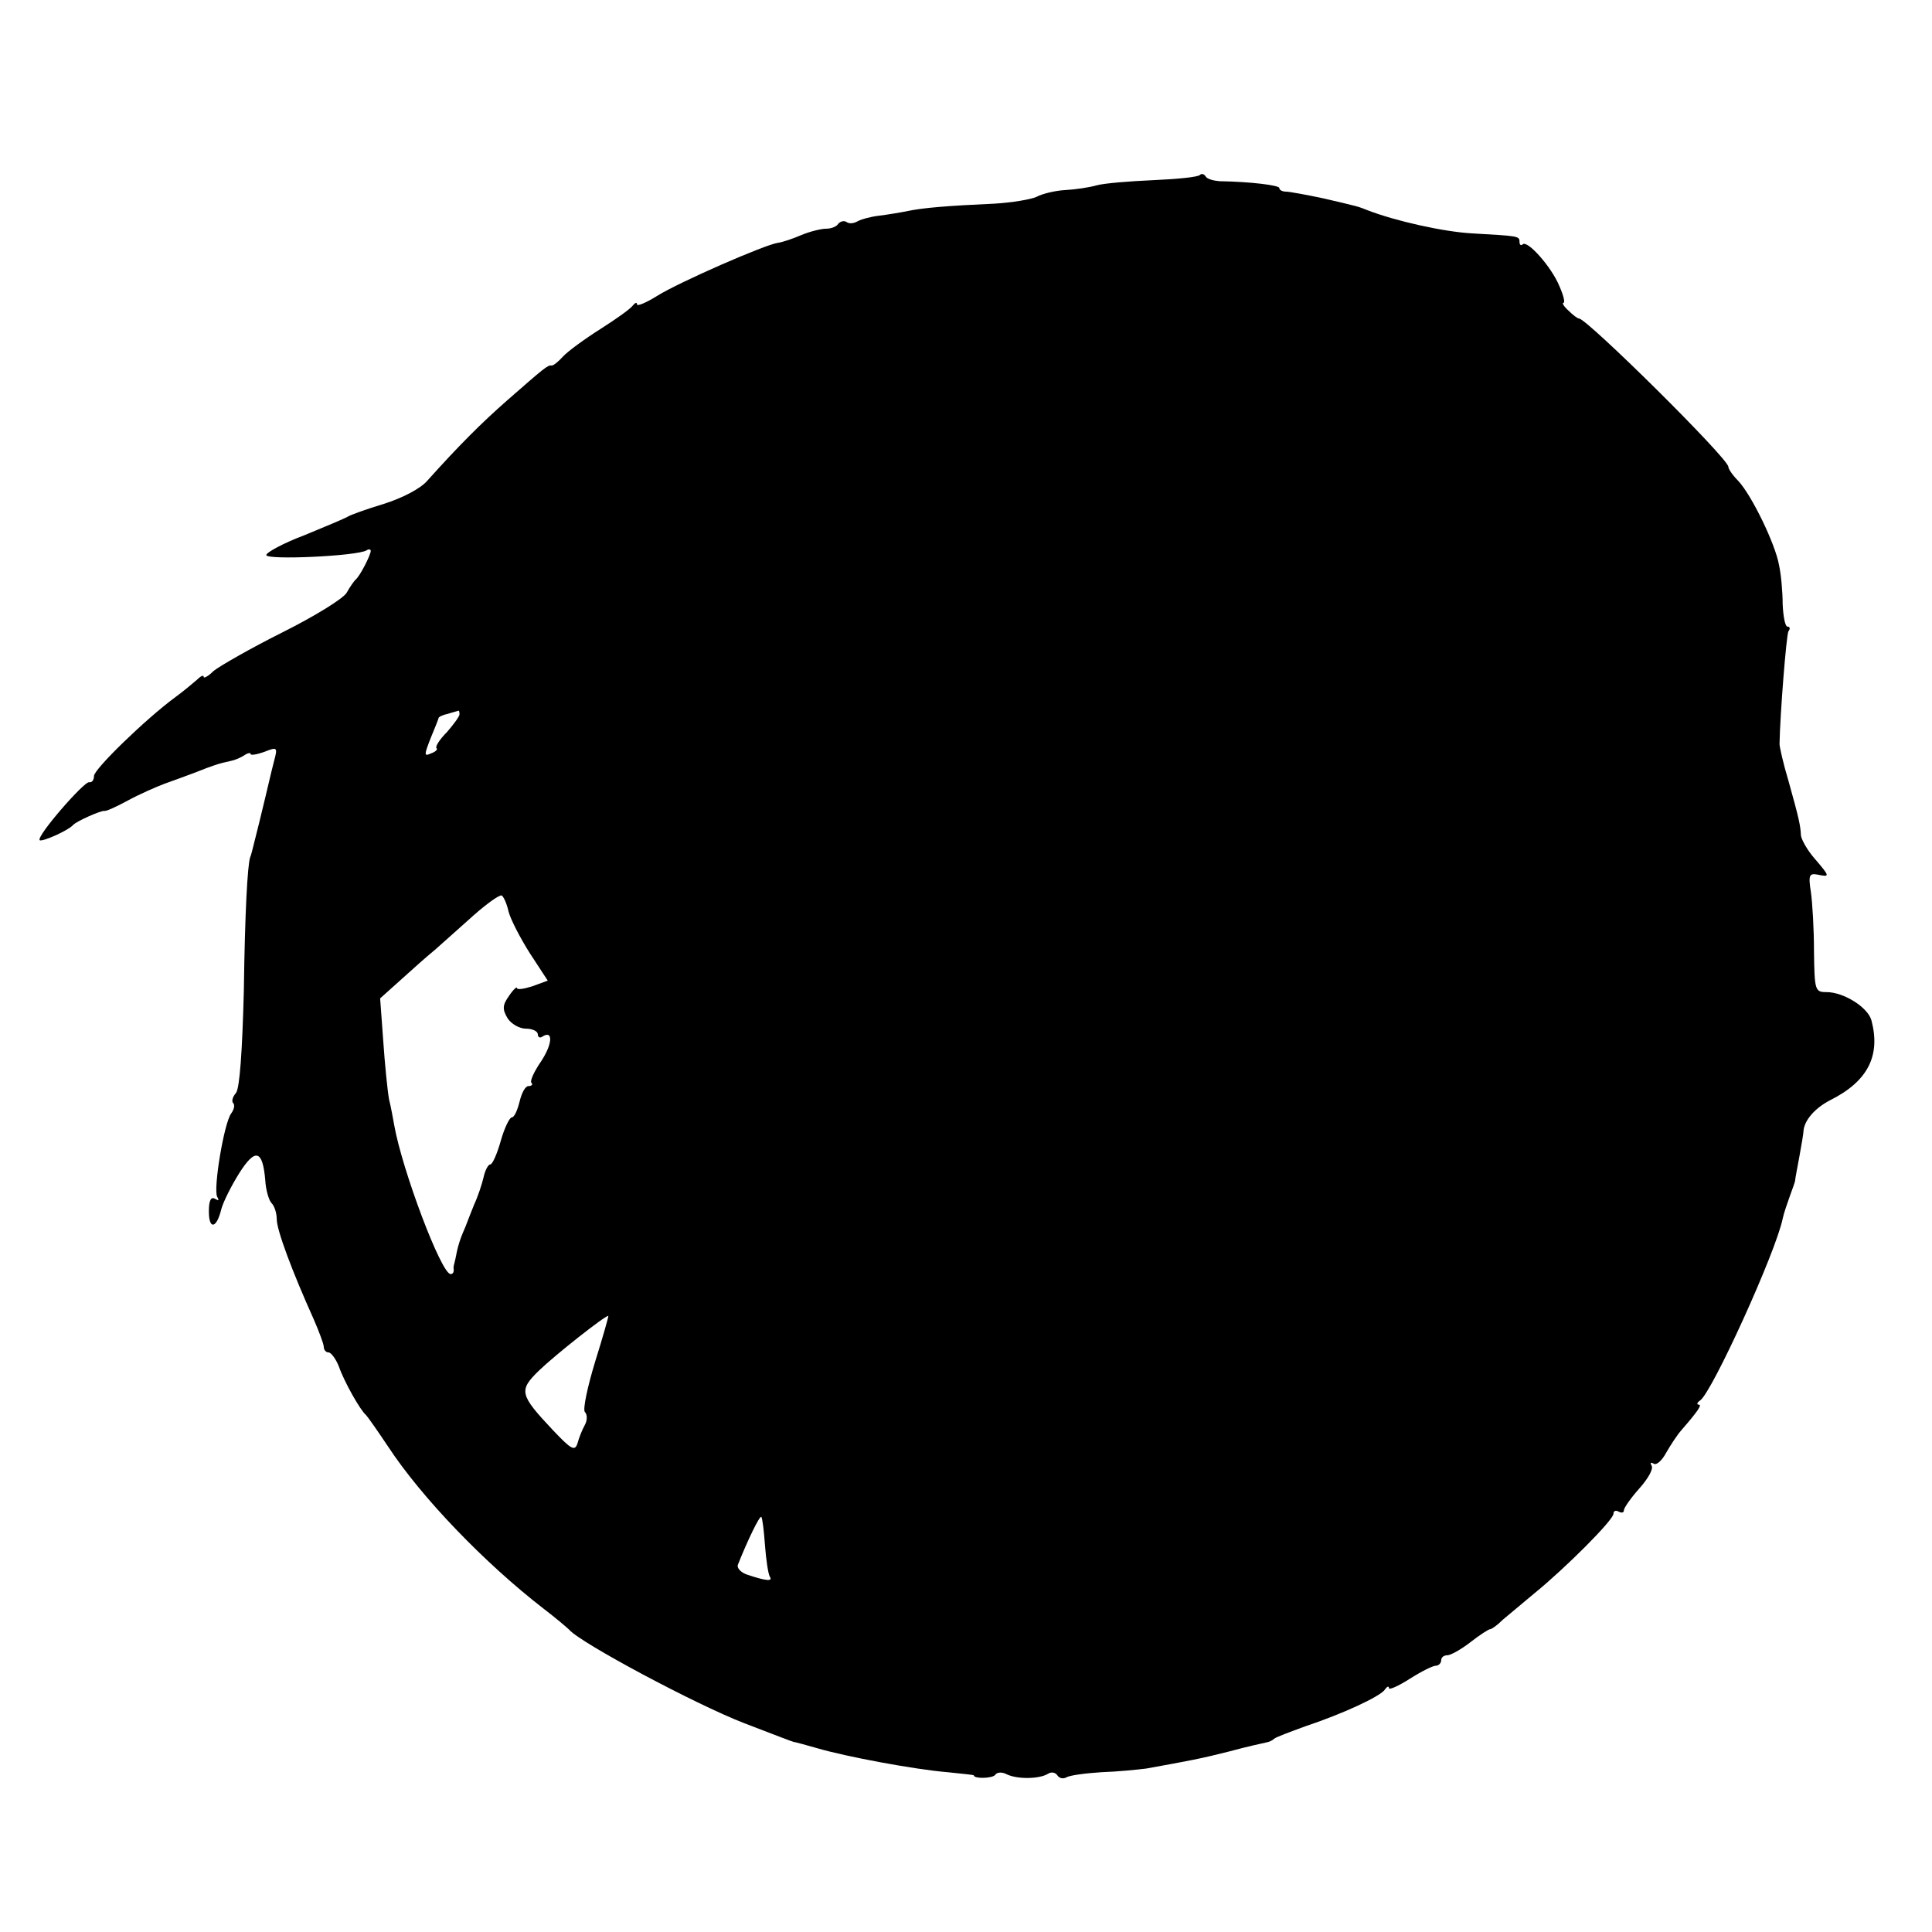
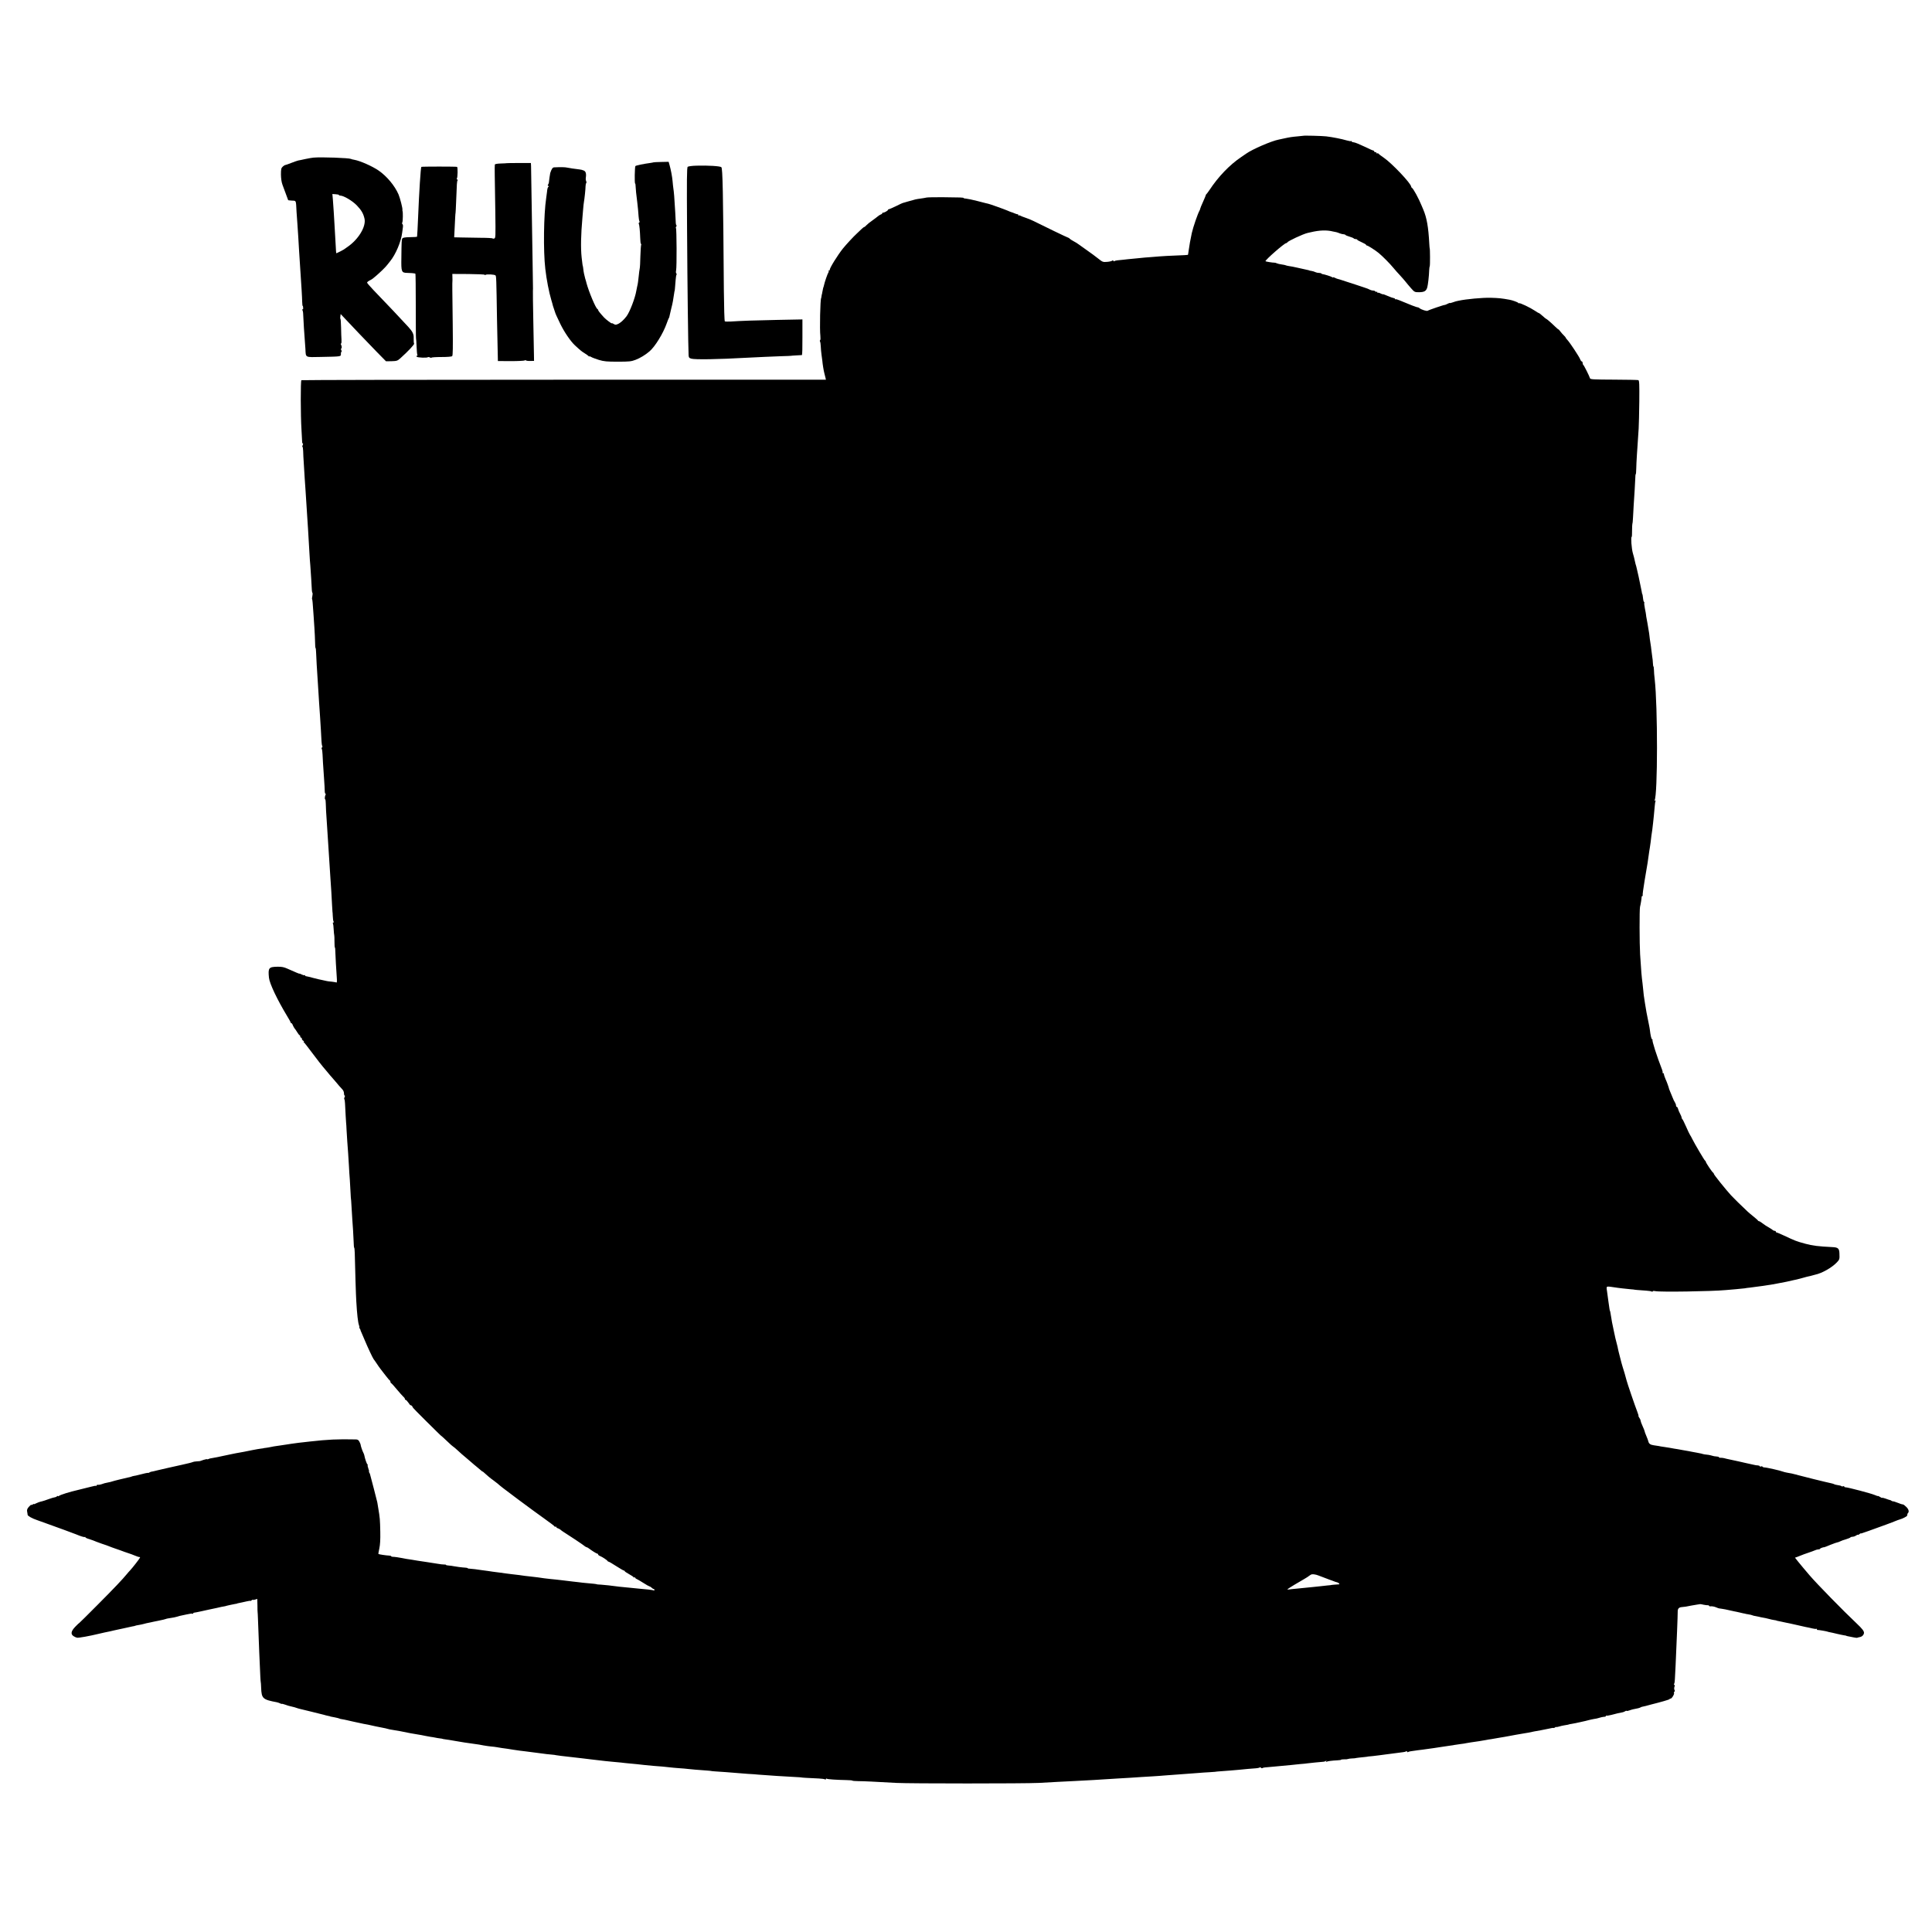
- <svg xmlns="http://www.w3.org/2000/svg" version="1.0" width="370pt" height="370pt" viewBox="0 0 370 370" preserveAspectRatio="xMidYMid meet">
-   <g transform="translate(0,370) scale(0.1,-0.1)" fill="#000000" stroke="none">
-     <path d="M2298 3365 c-3 -4 -43 -8 -89 -10 -46 -2 -95 -6 -109 -10 -14 -4 -41 -8 -60 -9 -19 -1 -44 -7 -55 -13 -11 -5 -47 -11 -80 -13 -90 -4 -137 -8 -166 -14 -14 -3 -39 -7 -55 -9 -17 -2 -35 -7 -42 -11 -7 -4 -16 -5 -21 -1 -5 3 -12 1 -16 -4 -3 -5 -13 -9 -23 -9 -9 0 -30 -5 -47 -12 -16 -7 -37 -14 -45 -15 -24 -3 -191 -76 -232 -102 -21 -13 -38 -20 -38 -16 0 5 -4 3 -8 -2 -4 -6 -32 -26 -62 -45 -30 -19 -63 -43 -72 -53 -9 -10 -19 -18 -22 -17 -7 1 -13 -4 -85 -67 -50 -44 -92 -86 -153 -154 -13 -15 -48 -33 -83 -44 -33 -10 -64 -21 -70 -25 -5 -3 -43 -19 -82 -35 -40 -15 -73 -33 -73 -38 0 -10 174 -2 192 9 4 3 8 2 8 -1 0 -8 -21 -49 -29 -55 -3 -3 -11 -14 -17 -25 -6 -11 -61 -45 -123 -76 -62 -31 -121 -65 -132 -74 -10 -10 -19 -15 -19 -11 0 4 -6 1 -13 -6 -8 -7 -26 -22 -41 -33 -56 -41 -156 -138 -156 -151 0 -8 -4 -13 -9 -12 -9 3 -102 -104 -95 -111 4 -4 54 18 64 29 6 7 53 28 60 27 3 -1 23 8 45 20 22 12 54 26 70 32 17 6 44 16 60 22 30 12 44 17 68 22 6 1 18 6 24 10 7 5 13 6 13 3 0 -3 12 -1 26 4 25 10 26 9 19 -17 -8 -31 -8 -34 -28 -116 -15 -60 -16 -65 -18 -69 -5 -16 -10 -105 -12 -255 -3 -117 -8 -187 -15 -196 -7 -8 -9 -17 -5 -20 3 -4 1 -12 -4 -19 -14 -18 -35 -146 -27 -160 4 -7 3 -8 -4 -4 -8 5 -12 -3 -12 -24 0 -36 15 -33 24 5 4 14 19 44 34 68 31 49 45 45 50 -13 1 -19 7 -39 12 -44 6 -6 10 -20 10 -31 0 -21 30 -101 71 -192 10 -23 19 -47 19 -52 0 -6 4 -11 9 -11 5 0 14 -12 20 -27 10 -29 41 -84 52 -93 3 -3 22 -30 42 -60 65 -99 186 -224 297 -310 25 -19 47 -38 50 -41 21 -25 242 -143 335 -179 73 -28 91 -35 95 -36 3 0 23 -6 45 -12 54 -16 188 -41 250 -46 28 -3 50 -5 50 -6 0 -7 36 -6 41 1 3 5 13 6 22 1 21 -10 63 -9 79 1 6 4 14 3 18 -3 4 -6 11 -7 17 -4 6 4 36 8 67 10 31 1 70 5 86 7 83 15 105 19 160 33 33 9 65 16 70 17 6 1 12 4 15 7 3 3 30 13 60 24 72 24 143 57 152 70 4 6 8 8 8 3 0 -4 18 4 40 18 22 14 44 25 50 25 5 0 10 5 10 10 0 6 5 10 12 10 6 0 26 11 44 25 18 14 35 25 38 25 3 0 14 8 24 18 11 9 38 32 61 51 59 48 151 140 151 152 0 6 5 7 10 4 6 -3 10 -2 10 3 0 4 13 23 30 42 16 18 27 37 23 43 -3 6 -2 7 4 4 5 -4 16 6 24 21 8 14 21 34 29 43 33 38 40 49 33 49 -4 0 -3 4 3 8 23 16 145 284 158 348 2 10 9 30 14 44 5 14 10 27 10 30 0 3 4 23 8 45 4 22 8 45 8 50 2 20 22 43 51 58 72 36 97 85 79 153 -7 25 -53 54 -86 54 -22 0 -23 3 -24 78 0 42 -3 94 -6 114 -5 32 -3 36 13 33 24 -5 24 -4 -6 31 -14 16 -25 36 -26 44 -1 19 -3 30 -24 105 -10 33 -17 65 -17 70 1 57 13 208 17 216 4 5 3 9 -2 9 -4 0 -8 19 -9 43 0 23 -3 57 -7 75 -7 40 -52 133 -78 161 -11 11 -19 23 -19 27 0 16 -271 284 -286 284 -3 0 -12 7 -20 15 -9 8 -13 15 -10 15 4 0 0 15 -8 33 -15 36 -61 88 -70 79 -3 -3 -6 -1 -6 5 0 11 -2 11 -90 16 -56 3 -148 24 -200 44 -20 8 -17 7 -85 23 -33 7 -66 13 -72 13 -7 0 -13 3 -13 7 0 5 -53 12 -115 13 -11 1 -23 4 -26 9 -3 5 -8 6 -11 3z m-1418 -1033 c0 -4 -11 -19 -24 -34 -14 -14 -23 -28 -20 -31 3 -2 -2 -7 -11 -10 -13 -6 -13 -3 0 30 8 19 15 37 15 38 0 2 8 6 18 8 9 3 18 5 20 6 1 0 2 -2 2 -7z m94 -378 c4 -15 22 -50 41 -80 l34 -52 -30 -11 c-16 -5 -29 -7 -29 -3 0 3 -7 -3 -15 -15 -13 -18 -13 -26 -3 -43 7 -11 23 -20 35 -20 13 0 23 -5 23 -11 0 -5 4 -8 9 -4 21 13 19 -15 -3 -48 -13 -19 -22 -38 -18 -41 3 -3 0 -6 -6 -6 -6 0 -13 -13 -17 -30 -4 -16 -10 -30 -15 -30 -4 0 -14 -20 -21 -45 -7 -25 -16 -45 -20 -45 -4 0 -10 -11 -13 -25 -3 -13 -11 -37 -18 -52 -6 -15 -12 -30 -13 -33 -1 -3 -5 -13 -9 -22 -4 -9 -9 -25 -11 -35 -2 -10 -4 -20 -5 -23 -1 -3 -2 -8 -1 -12 0 -5 -2 -8 -6 -8 -18 0 -93 200 -108 285 -2 11 -6 34 -10 50 -3 17 -8 67 -11 111 l-6 82 39 35 c21 19 50 45 66 58 15 13 48 43 74 66 26 23 50 40 54 38 4 -3 10 -17 13 -31z m166 -861 c-15 -49 -24 -92 -20 -97 5 -5 5 -16 0 -25 -5 -9 -11 -24 -14 -35 -5 -16 -12 -12 -47 25 -64 68 -66 76 -27 114 31 30 126 105 133 105 1 0 -10 -39 -25 -87z m325 -352 c2 -27 6 -54 9 -60 7 -10 -6 -9 -42 3 -13 4 -21 13 -19 19 19 48 42 95 45 92 2 -2 5 -26 7 -54z" />
+ <svg xmlns="http://www.w3.org/2000/svg" version="1.0" width="2400pt" height="2400pt" viewBox="0 0 2400 2400" preserveAspectRatio="xMidYMid meet">
+   <g transform="translate(0,2400) scale(0.1,-0.1)" fill="#000000" stroke="none">
+     <path d="M16187 22313 c-1 0 -31 -4 -67 -7 -71 -6 -102 -11 -170 -26 -25 -6 -54 -12 -65 -14 -90 -17 -328 -120 -405 -175 -21 -14 -48 -33 -60 -41 -143 -96 -285 -243 -395 -410 -17 -25 -34 -48 -38 -51 -5 -3 -8 -9 -8 -13 0 -3 -15 -40 -34 -82 -19 -42 -35 -80 -35 -85 0 -5 -5 -17 -10 -27 -20 -33 -80 -208 -95 -277 -15 -66 -33 -168 -40 -224 -3 -25 -7 -46 -8 -47 -2 -2 -68 -5 -147 -8 -80 -3 -172 -8 -205 -11 -33 -3 -89 -7 -125 -10 -36 -2 -87 -7 -115 -10 -27 -2 -74 -7 -102 -10 -29 -3 -77 -7 -105 -11 -29 -3 -64 -6 -78 -8 -14 -1 -31 -6 -38 -10 -7 -4 -12 -2 -12 5 0 8 -4 8 -13 1 -7 -6 -36 -13 -65 -15 -50 -4 -55 -3 -111 42 -32 25 -90 69 -130 96 -40 28 -87 61 -105 75 -18 14 -50 34 -72 45 -21 11 -42 25 -46 30 -4 6 -11 10 -15 11 -8 0 -334 158 -433 208 -25 13 -70 31 -100 41 -30 10 -60 22 -66 26 -6 5 -14 6 -17 2 -4 -3 -7 -1 -7 5 0 7 -3 11 -7 10 -5 -1 -21 4 -38 11 -16 7 -34 14 -40 15 -5 1 -28 10 -50 20 -36 16 -236 87 -242 86 -2 0 -4 0 -5 1 -2 0 -10 2 -18 4 -8 2 -59 15 -113 29 -53 14 -113 26 -132 28 -19 1 -35 5 -35 8 0 7 -39 8 -252 10 -101 1 -194 -1 -208 -4 -14 -3 -45 -9 -70 -12 -64 -9 -69 -10 -151 -34 -41 -12 -75 -22 -76 -22 -1 1 -39 -17 -83 -39 -44 -21 -85 -39 -90 -39 -6 0 -10 -4 -10 -8 0 -10 -50 -37 -62 -34 -5 1 -8 -2 -8 -7 0 -5 -8 -12 -18 -15 -10 -4 -27 -14 -38 -24 -11 -9 -42 -33 -69 -52 -28 -19 -60 -45 -71 -57 -12 -13 -24 -23 -28 -23 -4 0 -17 -10 -30 -22 -13 -13 -41 -39 -62 -59 -41 -37 -132 -136 -172 -185 -67 -84 -169 -248 -164 -266 1 -5 -3 -8 -10 -8 -6 0 -8 -3 -5 -7 4 -3 3 -11 -2 -17 -10 -13 -49 -126 -55 -159 -3 -12 -5 -22 -6 -22 -2 0 -9 -33 -15 -65 -2 -14 -4 -26 -6 -27 -1 -2 -3 -12 -4 -23 -1 -11 -3 -21 -4 -22 -12 -15 -20 -393 -10 -471 3 -26 2 -50 -3 -53 -5 -3 -5 -11 -1 -17 4 -7 8 -34 9 -62 1 -27 5 -72 9 -100 4 -27 9 -61 10 -75 4 -47 17 -125 25 -155 4 -16 11 -42 14 -56 l6 -26 -3254 0 c-1789 0 -3257 -3 -3262 -6 -11 -6 -10 -439 1 -612 4 -66 8 -132 8 -147 0 -16 4 -28 9 -28 5 0 4 -9 -2 -20 -6 -11 -7 -20 -3 -20 4 0 8 -24 9 -53 0 -28 4 -99 8 -157 4 -58 9 -139 11 -180 3 -41 7 -106 10 -145 5 -73 11 -158 20 -310 3 -49 8 -126 11 -170 6 -101 11 -173 18 -305 3 -58 8 -128 11 -156 2 -28 7 -102 11 -165 3 -63 7 -126 8 -141 1 -15 4 -29 7 -33 4 -3 3 -21 -1 -40 -4 -19 -6 -36 -3 -39 4 -4 8 -43 18 -196 2 -36 7 -110 11 -165 4 -55 7 -133 8 -172 0 -40 3 -73 6 -73 3 0 6 -28 7 -62 1 -35 4 -99 7 -143 11 -170 16 -243 20 -315 3 -41 7 -113 10 -160 4 -47 8 -119 11 -160 2 -41 7 -120 11 -175 3 -55 7 -120 8 -145 1 -25 5 -50 9 -57 4 -6 3 -14 -3 -18 -6 -4 -7 -12 -3 -18 4 -7 9 -39 10 -72 2 -59 5 -99 19 -305 4 -58 8 -122 8 -142 0 -21 4 -38 9 -38 4 0 5 -5 2 -11 -10 -15 -14 -59 -5 -59 3 0 7 -24 7 -52 1 -49 3 -97 18 -313 3 -44 7 -114 10 -155 5 -84 13 -198 20 -310 3 -41 8 -111 10 -155 3 -44 7 -118 11 -165 3 -47 7 -121 9 -165 2 -44 5 -80 5 -80 1 0 3 -25 4 -55 1 -31 5 -61 10 -68 4 -7 2 -12 -4 -12 -6 0 -8 -5 -4 -11 3 -6 8 -39 9 -74 2 -35 5 -67 7 -72 2 -4 3 -41 3 -80 0 -40 2 -73 5 -73 3 0 6 -28 6 -63 2 -63 10 -200 18 -315 3 -34 1 -60 -3 -57 -5 2 -31 7 -57 10 -27 2 -56 6 -64 8 -8 2 -33 7 -55 12 -22 4 -74 16 -115 27 -41 11 -81 21 -87 21 -7 0 -13 4 -13 9 0 5 -4 7 -8 4 -5 -3 -20 1 -35 9 -15 8 -27 12 -27 10 0 -4 -44 15 -150 62 -42 19 -70 25 -123 24 -109 -2 -118 -14 -106 -136 7 -72 103 -274 227 -479 23 -37 42 -72 42 -77 0 -5 4 -9 9 -9 5 0 11 -8 15 -17 6 -19 27 -54 37 -63 3 -3 14 -20 24 -37 11 -18 23 -33 27 -33 4 0 8 -7 8 -15 0 -8 5 -15 10 -15 6 0 10 -7 10 -15 0 -7 8 -19 18 -24 9 -6 13 -11 7 -11 -7 0 -7 -3 0 -8 6 -4 56 -68 111 -142 56 -74 112 -147 125 -161 13 -15 40 -46 59 -70 19 -24 45 -54 57 -67 11 -12 36 -41 55 -64 18 -23 46 -54 62 -71 19 -18 29 -39 29 -58 0 -16 4 -29 9 -29 5 0 4 -8 -1 -19 -6 -10 -7 -21 -4 -25 4 -4 8 -28 9 -54 5 -103 13 -247 14 -247 1 0 3 -36 5 -80 2 -44 6 -109 9 -145 7 -86 15 -205 21 -310 2 -47 7 -123 11 -170 3 -47 7 -119 9 -160 2 -41 4 -75 5 -75 1 0 3 -29 5 -65 8 -131 16 -266 21 -325 2 -33 5 -95 7 -137 1 -43 4 -78 7 -78 3 0 6 -30 7 -68 5 -223 14 -520 19 -597 9 -160 21 -265 34 -299 5 -14 7 -26 4 -26 -4 0 -2 -6 4 -12 6 -7 10 -15 9 -18 0 -3 7 -21 16 -40 9 -19 27 -63 41 -96 32 -77 97 -216 108 -229 5 -5 21 -29 36 -51 15 -23 37 -55 49 -70 12 -16 41 -54 65 -84 23 -30 45 -56 50 -58 4 -2 8 -10 8 -17 0 -7 4 -15 9 -17 5 -1 37 -37 71 -78 34 -41 71 -82 81 -91 11 -9 19 -21 19 -28 0 -6 4 -11 10 -11 5 0 21 -17 35 -37 14 -21 25 -34 25 -30 0 4 6 2 14 -5 8 -7 13 -15 11 -18 -1 -3 78 -85 177 -182 98 -97 178 -176 178 -174 0 2 32 -27 72 -65 39 -38 74 -69 77 -69 3 0 29 -22 57 -48 27 -26 72 -65 98 -86 26 -21 60 -51 76 -65 16 -14 41 -36 57 -48 15 -12 38 -31 50 -42 12 -12 25 -21 28 -21 3 0 13 -8 23 -18 33 -31 76 -67 112 -92 19 -14 42 -32 52 -40 36 -32 58 -50 259 -200 114 -85 262 -193 328 -240 67 -47 121 -89 121 -93 0 -5 4 -5 10 -2 6 3 10 2 10 -4 0 -5 9 -13 20 -16 11 -3 26 -12 33 -18 7 -7 20 -16 29 -22 66 -41 263 -172 273 -183 8 -6 17 -12 22 -12 5 0 18 -7 28 -15 39 -30 96 -65 105 -65 6 0 10 -5 10 -10 0 -6 11 -15 25 -20 28 -11 88 -51 93 -62 2 -5 8 -8 13 -8 5 0 48 -25 94 -55 47 -30 90 -55 95 -55 6 0 10 -3 10 -7 0 -5 25 -21 55 -38 30 -16 55 -33 55 -38 0 -4 5 -5 10 -2 6 3 10 2 10 -3 0 -5 10 -14 23 -19 13 -6 50 -28 83 -49 32 -21 65 -39 71 -40 7 -1 20 -9 29 -18 8 -9 20 -16 25 -16 5 0 9 -5 9 -11 0 -5 -3 -8 -7 -6 -5 3 -35 7 -68 11 -33 3 -85 8 -115 11 -30 3 -75 8 -100 10 -104 9 -193 19 -280 31 -25 3 -67 7 -95 9 -27 1 -50 3 -50 4 0 3 -49 9 -125 15 -36 3 -81 8 -100 11 -19 2 -55 7 -80 9 -25 3 -84 10 -132 16 -47 5 -110 13 -140 15 -29 3 -64 7 -78 9 -49 8 -106 15 -160 21 -30 3 -66 7 -80 9 -30 5 -106 15 -164 21 -22 3 -54 7 -71 9 -16 2 -52 7 -80 11 -27 3 -66 8 -85 11 -19 3 -46 6 -60 9 -14 2 -47 7 -75 10 -27 4 -66 9 -85 12 -19 2 -47 5 -62 6 -16 0 -28 3 -28 6 0 3 -12 6 -28 7 -33 1 -131 14 -152 19 -8 3 -32 5 -53 7 -20 1 -37 5 -37 8 0 4 -10 6 -22 5 -12 -1 -53 4 -92 11 -39 6 -93 15 -121 19 -70 10 -86 13 -120 18 -31 6 -98 16 -138 22 -12 2 -35 6 -52 10 -39 8 -95 16 -117 16 -10 0 -18 3 -18 7 0 4 -12 7 -27 8 -34 1 -127 15 -132 20 -2 1 3 32 11 68 10 45 14 110 12 208 -3 152 -5 174 -24 286 -6 39 -12 75 -13 79 -1 7 -82 323 -90 348 -1 6 -6 16 -10 23 -5 6 -6 12 -3 12 3 0 -1 18 -9 40 -8 22 -11 40 -7 40 4 0 2 4 -3 8 -9 6 -32 73 -39 112 -1 8 -7 24 -13 35 -12 22 -33 86 -33 98 0 4 -6 20 -15 37 -12 23 -22 29 -47 29 -229 5 -345 -1 -568 -26 -114 -12 -193 -22 -230 -28 -14 -2 -43 -7 -65 -10 -22 -3 -58 -9 -80 -12 -22 -4 -47 -7 -55 -8 -8 -1 -33 -5 -55 -10 -22 -5 -51 -9 -65 -11 -14 -1 -25 -3 -25 -4 0 -1 -14 -3 -32 -5 -17 -2 -66 -10 -110 -19 -98 -20 -113 -23 -154 -30 -19 -3 -68 -12 -109 -21 -41 -9 -86 -18 -100 -21 -14 -2 -45 -9 -70 -15 -25 -5 -57 -11 -71 -13 -13 -1 -31 -6 -38 -10 -7 -4 -15 -6 -18 -3 -2 3 -22 -1 -44 -8 -22 -8 -41 -14 -44 -15 -3 0 -6 -1 -7 -1 -2 -1 -19 -2 -38 -3 -20 -1 -40 -5 -45 -8 -9 -5 -67 -19 -135 -34 -49 -10 -66 -14 -175 -39 -60 -14 -119 -28 -130 -30 -11 -3 -31 -7 -45 -11 -14 -3 -29 -6 -35 -7 -5 -2 -16 -6 -22 -10 -7 -5 -13 -6 -13 -4 0 4 -52 -7 -135 -29 -11 -3 -29 -7 -40 -8 -11 -2 -27 -6 -35 -10 -8 -3 -26 -8 -40 -10 -47 -10 -185 -44 -200 -50 -8 -3 -26 -8 -40 -10 -43 -8 -64 -14 -90 -24 -14 -5 -33 -8 -42 -7 -10 2 -18 -2 -18 -8 0 -5 -3 -8 -6 -5 -3 3 -29 -1 -57 -9 -29 -8 -99 -25 -157 -39 -120 -28 -229 -62 -248 -77 -6 -5 -12 -6 -12 -2 0 4 -6 3 -13 -3 -6 -6 -16 -11 -22 -11 -14 -2 -47 -11 -70 -20 -30 -12 -92 -32 -114 -36 -10 -2 -33 -11 -50 -19 -17 -9 -31 -14 -31 -10 0 4 -6 1 -13 -5 -8 -6 -16 -8 -19 -5 -3 2 -17 -9 -31 -26 -19 -22 -24 -37 -20 -57 3 -16 6 -33 6 -40 0 -14 56 -46 117 -66 25 -9 81 -29 125 -45 44 -16 139 -51 210 -76 72 -26 139 -51 150 -56 59 -25 103 -38 109 -33 3 4 6 2 6 -3 0 -5 21 -16 48 -23 26 -8 67 -23 92 -34 25 -10 52 -20 60 -22 8 -2 38 -12 65 -22 53 -21 81 -31 93 -35 4 -1 36 -12 72 -25 36 -14 85 -31 110 -39 25 -8 54 -19 65 -24 39 -16 60 -23 68 -22 4 1 7 -1 7 -6 0 -7 -95 -130 -125 -161 -9 -9 -25 -27 -36 -41 -61 -74 -157 -175 -362 -381 -125 -126 -229 -229 -231 -229 -3 0 -25 -21 -50 -47 -54 -55 -61 -93 -22 -118 13 -9 32 -17 43 -19 20 -4 154 20 273 49 14 4 45 11 70 16 68 14 83 17 110 24 14 3 36 8 50 11 14 3 45 10 70 15 60 14 80 18 114 25 16 2 32 6 35 8 3 2 24 7 46 10 22 4 48 9 57 12 19 6 55 14 83 19 11 2 31 6 45 10 14 3 36 7 50 10 48 9 105 23 105 25 0 1 9 3 20 5 68 10 102 17 115 22 8 3 24 8 34 10 11 2 49 10 84 18 35 8 68 13 73 9 5 -3 9 -1 9 4 0 5 6 9 13 9 6 0 46 8 87 17 41 9 84 18 95 21 11 2 54 11 95 20 41 10 84 19 95 20 11 2 22 4 25 6 3 1 10 3 15 4 6 1 26 5 45 10 19 4 44 9 55 11 11 1 20 3 20 4 0 2 11 4 55 13 14 3 44 10 68 15 23 5 42 8 42 5 0 -3 7 0 15 7 8 7 15 10 15 7 0 -3 13 -2 28 2 l28 9 2 -82 c0 -44 1 -81 2 -81 1 0 3 -45 5 -100 13 -343 18 -478 29 -705 2 -36 4 -65 5 -65 1 0 4 -31 5 -70 5 -135 19 -148 195 -181 13 -3 32 -9 43 -15 10 -5 18 -7 18 -5 0 3 19 -2 43 -10 23 -9 51 -17 62 -19 11 -2 35 -8 53 -13 18 -6 36 -12 40 -13 4 -1 12 -3 17 -5 6 -1 69 -17 140 -34 72 -17 146 -36 165 -41 19 -6 44 -12 55 -14 11 -2 21 -4 23 -5 3 -3 11 -5 62 -14 25 -5 49 -11 55 -14 5 -3 18 -7 30 -8 11 -1 43 -8 70 -14 28 -7 59 -14 70 -16 11 -2 40 -8 65 -14 25 -6 56 -13 70 -15 14 -2 36 -6 50 -9 14 -3 57 -13 95 -21 39 -8 81 -17 95 -19 14 -3 27 -5 30 -6 3 -1 10 -3 15 -4 6 -1 21 -5 35 -9 14 -3 43 -8 65 -11 22 -3 51 -8 65 -11 26 -6 42 -9 130 -26 54 -10 95 -17 135 -23 11 -2 36 -7 55 -11 19 -4 46 -9 60 -11 14 -1 39 -6 55 -9 17 -4 44 -8 60 -10 17 -2 30 -4 30 -5 0 -1 14 -4 30 -6 17 -2 41 -6 55 -8 14 -3 43 -8 65 -11 22 -3 51 -8 65 -11 14 -3 41 -7 60 -10 19 -2 51 -7 70 -10 19 -3 51 -7 70 -10 19 -2 62 -9 95 -16 33 -6 78 -12 100 -14 22 -2 51 -5 65 -8 14 -3 41 -7 60 -10 19 -3 52 -7 73 -10 20 -3 54 -9 75 -12 58 -9 104 -15 142 -19 19 -2 51 -6 70 -9 19 -3 58 -8 85 -11 28 -4 79 -10 115 -15 36 -4 72 -8 80 -8 8 0 26 -3 40 -6 23 -4 87 -12 170 -21 36 -4 93 -11 165 -19 22 -3 63 -8 90 -11 101 -11 141 -16 180 -21 22 -2 63 -7 90 -9 101 -9 150 -14 150 -15 0 0 23 -3 50 -5 28 -3 75 -7 105 -10 30 -4 75 -8 100 -11 65 -7 157 -15 220 -19 30 -3 73 -7 95 -10 22 -3 72 -7 110 -10 39 -2 90 -7 115 -10 41 -5 115 -11 240 -20 25 -2 45 -4 45 -5 0 -1 23 -3 50 -5 72 -4 201 -14 270 -20 33 -3 96 -8 140 -11 44 -2 100 -6 125 -9 108 -9 359 -25 465 -30 39 -2 70 -4 70 -5 0 -2 78 -7 215 -13 36 -2 71 -6 78 -11 7 -4 12 -2 12 4 0 6 5 8 11 4 11 -7 112 -14 247 -17 39 0 72 -4 72 -7 0 -3 33 -5 73 -6 70 0 203 -7 472 -22 170 -9 1590 -9 1770 0 77 5 183 10 235 13 52 3 142 7 200 10 149 7 336 18 530 31 58 3 134 8 170 10 36 2 97 6 135 9 39 2 106 6 150 9 44 3 112 7 150 11 64 5 102 8 270 20 33 2 94 7 135 10 41 4 107 8 145 10 39 2 70 5 70 5 0 1 20 3 45 5 100 7 198 15 250 20 62 7 169 16 215 19 17 1 35 5 42 9 6 4 14 3 18 -3 4 -6 11 -7 17 -4 11 7 24 9 138 18 83 7 164 15 215 20 22 3 74 8 115 12 41 3 82 7 90 9 15 3 173 18 200 20 8 0 21 4 29 9 10 7 12 6 6 -4 -6 -9 -4 -11 4 -5 13 7 62 14 138 18 24 1 43 4 43 7 0 3 17 5 38 5 20 -1 41 1 47 4 5 3 28 6 50 7 22 1 40 2 40 3 0 1 20 4 45 7 73 7 115 12 115 14 0 0 25 3 55 5 30 3 71 8 90 11 19 3 53 7 75 10 22 2 54 6 70 9 35 5 109 15 145 19 14 1 31 6 38 10 7 4 12 2 12 -4 0 -6 5 -8 10 -5 6 4 20 8 33 10 68 10 125 18 147 20 14 2 43 6 65 9 22 3 58 8 79 11 22 3 51 7 65 10 36 5 111 17 141 21 14 1 36 5 50 8 14 2 48 7 75 11 28 3 59 8 70 11 11 2 38 6 60 10 61 8 136 20 185 29 19 4 46 9 60 10 27 4 69 11 110 19 14 3 41 7 60 10 19 3 46 8 60 11 36 7 129 24 174 31 21 3 48 8 60 10 45 10 101 21 156 30 19 3 62 12 95 19 32 8 61 12 64 10 2 -3 10 0 18 6 7 6 13 9 13 6 0 -3 15 -1 33 4 17 6 46 12 62 15 39 6 70 12 70 14 0 1 9 3 20 4 20 3 92 17 110 22 6 2 24 6 40 9 17 3 48 11 70 17 22 6 54 12 70 15 17 2 37 6 45 9 22 8 62 17 83 18 9 0 17 5 17 10 0 5 3 7 6 4 3 -3 31 1 62 9 69 18 88 23 127 30 17 2 36 10 43 15 7 6 15 8 18 5 3 -3 18 -1 33 5 14 5 35 12 46 14 58 11 81 17 90 22 6 4 15 7 20 9 46 10 59 13 75 18 10 3 27 8 37 10 128 32 229 61 231 67 2 4 9 8 16 8 15 0 49 57 41 69 -3 5 -1 12 5 16 6 4 7 12 1 23 -5 9 -5 26 0 39 5 15 5 23 -2 23 -6 0 -7 6 -2 13 4 6 8 32 9 57 2 25 5 104 9 175 13 285 27 627 26 663 -1 38 14 55 50 58 32 2 63 7 119 19 14 3 43 8 65 11 22 3 42 7 45 7 3 1 23 -3 45 -8 22 -4 46 -7 53 -6 6 1 12 -2 12 -7 0 -5 12 -8 26 -6 14 1 41 -4 60 -12 18 -8 36 -14 39 -14 3 0 6 0 8 -1 1 0 13 -2 27 -4 27 -4 59 -10 100 -20 14 -3 36 -8 50 -11 14 -2 48 -10 75 -16 28 -7 55 -13 60 -13 6 -1 12 -3 15 -4 3 -1 18 -4 34 -6 16 -2 36 -7 45 -11 9 -4 25 -8 36 -9 11 -2 31 -6 45 -9 14 -4 37 -9 52 -11 15 -2 46 -9 69 -15 24 -7 54 -13 68 -15 14 -2 27 -4 29 -6 2 -2 6 -3 52 -12 19 -4 46 -10 60 -13 14 -3 34 -7 45 -9 11 -2 52 -11 90 -20 39 -9 90 -21 115 -26 25 -4 63 -13 84 -18 22 -5 44 -8 48 -5 4 3 8 0 8 -5 0 -6 3 -10 8 -9 9 2 118 -17 125 -21 1 -2 13 -4 27 -7 14 -2 52 -11 85 -19 33 -8 74 -16 90 -19 17 -2 30 -5 30 -6 0 -2 9 -4 20 -6 11 -2 40 -8 65 -13 25 -5 47 -8 51 -6 3 2 18 6 34 9 27 5 48 27 50 51 2 22 -21 52 -92 119 -163 153 -496 494 -583 596 -63 74 -102 120 -140 167 l-42 53 29 10 c15 6 37 14 48 19 11 5 49 19 85 31 36 12 74 26 85 31 11 6 30 11 43 12 12 0 22 4 22 8 0 6 43 21 52 19 2 -1 36 13 77 30 41 16 79 30 85 30 6 0 22 6 36 13 14 7 46 19 73 26 26 8 50 18 53 22 3 5 15 9 27 9 13 0 33 7 45 16 12 8 22 12 22 8 0 -3 7 0 17 7 9 8 17 13 17 11 1 -4 11 -1 101 31 153 55 302 109 330 122 17 7 41 16 55 20 34 9 90 38 91 47 1 5 2 12 3 17 0 5 4 13 9 17 15 16 6 48 -23 75 -16 16 -34 30 -40 30 -13 2 -29 6 -35 9 -3 1 -8 3 -12 5 -5 1 -21 7 -36 13 -16 7 -34 12 -41 12 -7 0 -16 3 -20 7 -3 4 -12 8 -19 9 -7 1 -31 9 -54 18 -24 8 -43 13 -43 9 0 -3 -11 2 -25 11 -14 9 -25 14 -25 12 0 -3 -20 3 -45 14 -45 19 -326 93 -357 94 -10 0 -18 4 -18 9 0 5 -6 7 -14 4 -8 -3 -17 -3 -20 1 -4 3 -12 7 -19 8 -43 7 -68 13 -75 18 -5 3 -19 7 -33 10 -39 7 -403 97 -419 103 -8 3 -22 7 -30 8 -8 2 -26 6 -40 10 -14 3 -41 8 -60 11 -19 3 -44 10 -55 14 -25 11 -204 52 -227 51 -10 0 -20 4 -23 9 -3 5 -12 7 -20 3 -8 -3 -15 -1 -15 3 0 5 -10 9 -22 10 -13 0 -34 3 -48 7 -14 3 -59 13 -100 22 -41 9 -83 18 -92 21 -17 4 -29 6 -88 19 -62 13 -71 15 -92 21 -13 3 -33 6 -46 5 -13 0 -21 2 -19 7 3 4 -11 8 -30 9 -19 1 -43 5 -52 9 -9 3 -29 8 -46 11 -16 2 -39 5 -50 6 -11 2 -29 6 -40 10 -11 3 -36 8 -55 11 -19 3 -46 8 -60 11 -24 5 -38 8 -120 22 -19 3 -44 8 -55 10 -11 2 -33 6 -50 8 -16 3 -41 7 -55 10 -14 3 -45 8 -70 11 -25 3 -54 8 -65 11 -11 2 -38 6 -60 9 -44 6 -63 20 -69 50 -2 10 -14 41 -25 67 -12 27 -21 53 -21 58 0 4 -11 33 -25 63 -14 30 -25 61 -25 68 0 8 -7 24 -16 36 -8 12 -13 22 -10 22 3 0 -4 24 -15 53 -25 62 -128 364 -134 392 -6 28 -41 147 -48 165 -5 13 -17 58 -49 185 -5 22 -12 51 -14 65 -3 14 -9 39 -14 55 -6 17 -19 77 -31 135 -12 58 -22 110 -24 115 -1 6 -5 30 -9 55 -11 65 -14 85 -16 85 -3 0 -7 26 -20 120 -6 50 -14 103 -16 118 -7 41 -6 41 -5 55 1 10 12 12 49 7 91 -13 107 -16 147 -20 22 -3 65 -7 95 -10 30 -2 55 -5 55 -6 0 -1 30 -4 146 -12 31 -2 61 -7 67 -11 7 -4 12 -3 12 2 0 6 14 7 33 3 58 -13 703 -3 872 13 22 2 80 7 129 11 49 4 99 9 110 11 12 3 41 7 66 9 59 7 119 15 150 20 14 2 43 7 65 10 23 3 52 7 65 10 14 3 41 8 60 11 101 19 138 26 193 40 12 3 33 7 47 10 14 3 48 12 76 20 28 8 61 17 73 19 13 2 31 7 41 10 10 3 27 8 37 10 86 18 208 87 271 153 34 36 35 40 32 112 -2 61 -17 75 -87 78 -181 9 -248 18 -333 41 -115 31 -127 36 -268 102 -46 21 -87 39 -93 39 -5 0 -9 5 -9 10 0 6 -6 10 -14 10 -8 0 -21 6 -28 13 -7 6 -29 20 -48 31 -19 10 -52 31 -72 47 -20 16 -41 29 -47 29 -5 0 -11 3 -13 8 -1 4 -25 25 -52 47 -28 22 -62 51 -77 65 -79 74 -169 162 -205 201 -65 71 -214 256 -214 267 0 6 -4 12 -8 14 -11 4 -92 124 -92 137 0 5 -4 11 -9 13 -8 3 -132 213 -161 273 -8 17 -19 37 -25 45 -6 8 -29 56 -50 105 -22 50 -43 92 -47 93 -4 2 -8 10 -8 18 0 7 -8 28 -18 46 -10 18 -22 45 -26 61 -3 15 -11 27 -16 27 -6 0 -10 8 -10 18 0 10 -6 26 -13 37 -8 11 -22 40 -31 65 -10 25 -23 56 -29 70 -6 14 -11 27 -12 30 -6 27 -30 93 -46 127 -10 24 -19 50 -19 58 0 8 -5 15 -12 15 -6 0 -9 3 -5 6 3 3 1 18 -5 33 -67 172 -129 366 -120 375 3 3 1 6 -5 6 -9 0 -20 48 -29 125 -2 11 -5 34 -9 50 -26 125 -41 206 -51 275 -2 19 -7 46 -9 60 -3 14 -8 54 -11 90 -4 36 -8 79 -10 95 -11 83 -17 149 -30 360 -8 132 -9 555 -1 590 9 35 20 105 20 123 0 6 4 12 9 12 5 0 7 4 4 8 -3 5 8 87 24 183 38 221 43 253 54 339 3 19 7 51 11 70 3 19 8 51 10 70 5 48 13 108 20 150 3 19 7 58 10 85 3 28 7 70 10 95 2 25 7 73 10 108 2 35 8 68 11 74 5 7 2 8 -6 3 -9 -5 -11 -4 -6 3 39 63 40 1168 1 1507 -5 39 -9 89 -9 112 -1 24 -3 43 -6 43 -3 0 -6 19 -7 43 -1 23 -4 58 -8 77 -3 19 -8 58 -11 85 -3 28 -7 61 -10 75 -3 14 -7 41 -9 60 -4 43 -13 107 -20 140 -2 13 -7 40 -10 60 -3 20 -8 47 -11 60 -3 14 -6 32 -6 40 0 8 -7 44 -14 79 -7 36 -11 68 -8 72 2 4 1 10 -4 13 -4 2 -9 17 -10 33 -3 32 -9 68 -13 68 -1 0 -3 9 -4 20 -2 11 -6 31 -9 45 -5 24 -22 102 -30 145 -3 11 -10 43 -16 70 -7 28 -13 55 -14 60 -1 6 -5 19 -9 30 -3 11 -8 33 -11 48 -3 15 -12 54 -22 85 -16 55 -27 202 -15 202 3 0 6 35 5 78 0 42 2 81 4 86 3 5 6 41 8 80 2 39 6 105 8 146 9 128 18 283 20 337 0 29 3 53 6 53 3 0 5 30 6 68 1 37 4 112 8 167 9 135 16 234 22 330 3 44 6 196 8 339 2 214 0 259 -12 264 -8 3 -145 5 -305 6 -249 1 -291 3 -295 16 -9 30 -75 161 -83 166 -5 3 -9 14 -9 25 0 10 -5 19 -10 19 -6 0 -15 12 -21 28 -12 32 -128 207 -158 239 -12 12 -21 25 -21 28 0 3 -10 16 -23 28 -13 12 -33 35 -45 51 -12 16 -22 26 -22 24 0 -3 -19 13 -43 36 -50 49 -105 96 -111 96 -3 0 -22 16 -43 35 -21 19 -41 35 -45 35 -4 0 -27 13 -51 30 -58 39 -188 101 -199 94 -4 -3 -8 -1 -8 3 0 7 -68 32 -105 39 -104 19 -137 22 -240 25 -103 2 -298 -16 -392 -36 -13 -3 -25 -5 -28 -6 -3 0 -23 -6 -45 -14 -22 -8 -40 -12 -40 -9 0 2 -13 -2 -30 -11 -16 -8 -31 -14 -32 -13 -5 4 -203 -64 -212 -72 -9 -9 -81 13 -104 33 -8 6 -18 11 -21 9 -3 -1 -35 10 -71 24 -86 35 -97 39 -152 62 -25 11 -49 18 -52 14 -3 -3 -6 -1 -6 4 0 5 -8 10 -17 11 -10 1 -44 13 -75 27 -32 14 -58 23 -58 21 0 -3 -13 1 -29 9 -16 9 -31 12 -35 9 -3 -4 -6 -1 -6 6 0 7 -4 10 -9 6 -5 -3 -12 -1 -16 5 -3 5 -15 10 -26 10 -10 0 -27 4 -37 9 -16 9 -46 21 -67 27 -5 1 -26 8 -45 15 -46 16 -63 21 -75 25 -5 1 -53 17 -105 34 -52 18 -103 33 -112 35 -9 2 -26 9 -37 15 -12 6 -21 8 -21 4 0 -3 -6 -2 -12 3 -11 9 -102 37 -120 38 -3 0 -10 3 -14 8 -4 4 -18 7 -31 7 -14 0 -32 4 -42 9 -10 6 -31 12 -47 15 -16 2 -29 5 -29 6 0 1 -7 3 -15 5 -26 5 -63 14 -135 30 -38 9 -85 18 -104 20 -18 3 -37 7 -41 10 -4 2 -26 7 -49 10 -23 3 -50 9 -60 14 -9 5 -23 9 -31 8 -18 -1 -110 14 -110 18 0 19 236 225 258 225 6 0 12 4 14 9 6 16 195 104 251 117 9 2 27 6 40 9 109 26 198 29 277 9 14 -3 32 -7 40 -8 8 -2 28 -8 43 -15 16 -6 37 -11 47 -11 10 0 21 -4 24 -9 3 -4 26 -14 51 -21 25 -7 48 -17 51 -21 3 -5 14 -9 25 -9 10 0 19 -3 19 -8 0 -4 25 -18 55 -31 30 -13 55 -28 55 -32 0 -5 5 -9 11 -9 12 0 109 -62 148 -95 48 -40 138 -131 178 -180 23 -28 61 -71 85 -96 23 -25 54 -60 68 -78 14 -18 45 -55 69 -82 42 -48 45 -49 100 -49 64 1 88 14 101 60 9 32 22 143 24 215 1 22 4 45 7 50 5 9 4 220 -1 220 -1 0 -3 27 -5 60 -11 205 -31 320 -75 423 -6 12 -14 32 -19 45 -37 92 -106 218 -123 225 -4 2 -8 8 -8 13 0 39 -244 296 -343 362 -31 21 -59 42 -62 47 -4 6 -11 8 -16 5 -5 -4 -9 -1 -9 4 0 6 -7 11 -15 11 -8 0 -15 5 -15 10 0 6 -5 10 -10 10 -6 0 -56 22 -113 50 -56 27 -115 51 -130 52 -15 1 -27 7 -27 12 0 5 -3 7 -6 3 -3 -3 -28 1 -56 9 -60 18 -171 40 -253 50 -51 6 -283 12 -288 7z m163 -17875 c8 -2 40 -13 70 -25 58 -22 92 -35 100 -38 3 -1 13 -5 23 -8 43 -17 53 -20 66 -23 18 -3 38 -24 26 -25 -6 -1 -30 -2 -55 -4 -25 -2 -45 -4 -45 -5 0 -1 -20 -3 -45 -5 -25 -2 -65 -7 -90 -10 -25 -3 -67 -7 -95 -10 -27 -2 -68 -6 -90 -9 -22 -2 -71 -7 -110 -11 -38 -3 -81 -8 -94 -10 -14 -3 -20 -1 -15 5 11 10 139 88 204 124 25 14 56 34 69 45 22 17 36 19 81 9z" />
+     <path d="M3895 22042 c-16 -1 -61 -9 -100 -17 -38 -9 -80 -17 -91 -19 -12 -3 -51 -16 -86 -30 -36 -14 -69 -26 -74 -26 -6 0 -20 -9 -32 -20 -19 -18 -22 -31 -22 -98 1 -50 7 -95 19 -127 39 -105 71 -190 71 -192 0 -1 21 -3 48 -5 53 -3 48 11 56 -143 3 -49 8 -119 11 -155 3 -36 7 -103 10 -150 3 -47 7 -123 10 -170 3 -46 8 -116 10 -155 3 -38 7 -108 10 -155 3 -47 8 -130 12 -185 3 -55 7 -121 7 -147 1 -27 3 -48 6 -48 3 0 6 -11 6 -25 1 -15 -2 -22 -9 -18 -6 4 -7 1 -1 -8 5 -8 10 -30 10 -49 5 -103 14 -259 19 -308 3 -32 7 -88 9 -127 6 -111 -9 -103 194 -99 253 5 247 4 247 37 -1 15 3 27 7 27 5 0 4 9 -2 20 -6 11 -7 20 -2 20 10 0 9 30 -1 47 -4 6 -4 14 1 17 4 2 6 24 4 48 -2 24 -4 91 -5 150 -1 60 -5 108 -8 108 -3 0 -4 13 -1 29 l4 30 25 -27 c80 -86 325 -343 423 -443 l115 -117 70 1 c65 2 73 5 109 37 102 92 176 172 170 182 -4 6 -6 35 -5 65 2 52 -12 81 -64 139 -84 92 -262 281 -436 461 -43 45 -79 87 -79 92 0 6 14 18 32 27 33 17 35 19 83 60 61 54 111 102 135 133 14 17 30 37 35 44 70 85 138 245 151 357 2 19 6 49 9 67 3 18 0 35 -5 38 -6 4 -7 13 -2 23 7 15 9 128 2 142 -1 3 -2 9 -1 14 4 17 -29 144 -48 190 -47 109 -145 226 -247 297 -82 56 -230 121 -303 134 -19 3 -38 8 -42 11 -21 12 -370 25 -464 16z m315 -464 c0 -5 8 -8 18 -8 40 0 147 -63 202 -119 59 -61 83 -102 98 -167 22 -98 -75 -258 -211 -351 -23 -15 -44 -30 -47 -33 -4 -4 -67 -36 -90 -46 -3 -1 -6 12 -6 29 -1 18 -4 82 -8 142 -4 61 -9 146 -11 190 -5 95 -13 215 -20 307 l-6 68 41 -3 c22 -1 40 -5 40 -9z" />
+     <path d="M8117 21983 c-2 -1 -21 -5 -43 -8 -77 -10 -173 -30 -181 -38 -8 -9 -12 -217 -3 -217 3 0 6 -17 6 -37 1 -35 8 -100 20 -193 7 -56 14 -131 17 -180 2 -25 6 -51 10 -57 4 -7 3 -14 -3 -18 -6 -4 -8 -10 -5 -15 8 -13 15 -89 18 -177 1 -40 5 -73 10 -73 4 0 5 -5 2 -10 -3 -6 -8 -70 -10 -143 -1 -72 -5 -143 -9 -157 -3 -14 -8 -52 -11 -85 -7 -68 -11 -99 -20 -135 -3 -14 -8 -36 -10 -50 -15 -92 -82 -266 -122 -319 -35 -46 -76 -83 -107 -96 -26 -12 -34 -11 -53 1 -13 8 -23 12 -23 8 0 -8 -69 44 -95 71 -49 53 -75 86 -75 94 0 5 -4 11 -9 13 -20 8 -106 212 -136 323 -1 6 -3 13 -4 17 -1 4 -7 22 -12 40 -11 39 -20 82 -24 123 -2 17 -4 30 -5 30 -2 0 -6 31 -15 110 -12 115 -9 278 10 490 2 22 6 70 9 106 3 36 7 77 10 91 7 39 20 160 20 195 1 17 4 35 8 38 4 4 4 15 0 24 -5 9 -7 27 -5 41 9 62 -2 88 -39 96 -5 1 -9 3 -10 4 -2 1 -14 3 -28 5 -60 7 -127 17 -155 23 -26 6 -81 7 -162 3 -18 -1 -31 -19 -48 -71 -2 -7 -18 -114 -17 -120 0 -3 -4 -13 -9 -22 -7 -13 -6 -18 3 -18 8 0 9 -3 3 -8 -11 -8 -16 -23 -20 -67 -2 -16 -6 -50 -10 -75 -31 -206 -37 -657 -11 -880 15 -133 46 -292 75 -388 11 -35 12 -42 16 -57 1 -5 7 -26 14 -45 7 -19 14 -39 15 -45 6 -22 21 -54 67 -150 47 -97 126 -214 181 -265 66 -61 85 -77 123 -100 22 -13 43 -29 47 -34 4 -6 8 -8 8 -3 0 4 10 1 23 -7 12 -8 56 -24 97 -37 64 -19 98 -22 235 -22 143 0 167 3 220 23 58 22 123 62 173 105 69 59 169 221 213 345 13 36 25 67 28 70 3 3 7 12 7 20 1 8 11 51 22 95 18 70 25 108 38 200 1 11 3 20 4 20 2 0 5 34 13 136 2 31 7 61 11 67 3 6 2 13 -3 16 -5 3 -6 21 -2 38 9 42 7 516 -2 524 -4 4 -2 13 4 21 6 7 7 13 3 13 -5 0 -10 21 -10 48 -1 44 -8 152 -19 317 -3 39 -8 84 -11 100 -2 17 -7 55 -9 85 -6 63 -20 135 -37 198 l-12 42 -93 -2 c-51 -1 -94 -3 -96 -5z" />
+     <path d="M6296 21973 c-1 -1 -34 -3 -73 -4 -42 -1 -73 -6 -76 -13 -2 -6 -2 -67 -1 -136 2 -69 5 -272 7 -452 4 -313 4 -326 -14 -331 -11 -3 -19 -2 -19 1 0 4 -66 8 -148 8 -81 1 -188 3 -238 4 l-92 2 5 97 c6 131 10 206 12 206 1 0 4 61 7 135 9 238 10 256 18 268 4 7 2 12 -4 12 -6 0 -8 5 -5 11 11 16 13 139 3 146 -9 5 -439 5 -444 0 -8 -8 -28 -320 -40 -622 -5 -124 -11 -234 -13 -245 -1 -3 -40 -6 -87 -6 -61 -1 -89 -6 -95 -15 -10 -16 -11 -32 -13 -242 -3 -176 1 -185 72 -187 40 0 83 -4 102 -9 3 0 5 -180 5 -398 0 -219 1 -402 3 -406 2 -4 5 -50 7 -102 2 -52 6 -99 10 -105 3 -5 1 -10 -6 -10 -10 0 -10 -3 -1 -12 11 -11 127 -16 138 -5 4 3 15 2 25 -4 11 -5 19 -6 19 -2 0 4 55 8 123 8 75 0 127 4 134 11 9 8 10 107 7 390 -6 436 -6 525 -4 539 1 6 1 28 0 51 l-1 41 200 -1 c111 -1 201 -5 201 -9 0 -5 5 -5 12 -1 16 10 111 5 123 -7 10 -10 11 -33 19 -549 3 -179 7 -368 9 -420 l2 -95 160 -1 c88 0 165 4 172 8 6 5 13 5 16 1 3 -4 27 -8 53 -7 l48 1 -1 69 c0 38 -4 229 -8 424 -4 195 -6 364 -5 375 1 11 1 25 1 30 0 6 -2 156 -5 335 -10 653 -18 1146 -19 1185 l-2 40 -148 0 c-82 0 -149 -1 -151 -2z" />
+     <path d="M8654 21942 c-54 -1 -104 -8 -111 -14 -11 -9 -12 -151 -8 -782 4 -696 14 -1465 19 -1556 1 -30 6 -37 32 -45 43 -14 337 -9 689 11 140 7 308 15 425 19 69 2 125 4 125 5 0 1 29 3 65 5 36 2 68 4 72 4 4 1 7 101 6 222 l0 221 -311 -6 c-300 -6 -436 -11 -578 -20 -36 -2 -70 -1 -75 2 -5 4 -10 174 -12 387 -9 1234 -15 1512 -31 1528 -14 14 -165 23 -307 19z" />
  </g>
</svg>
